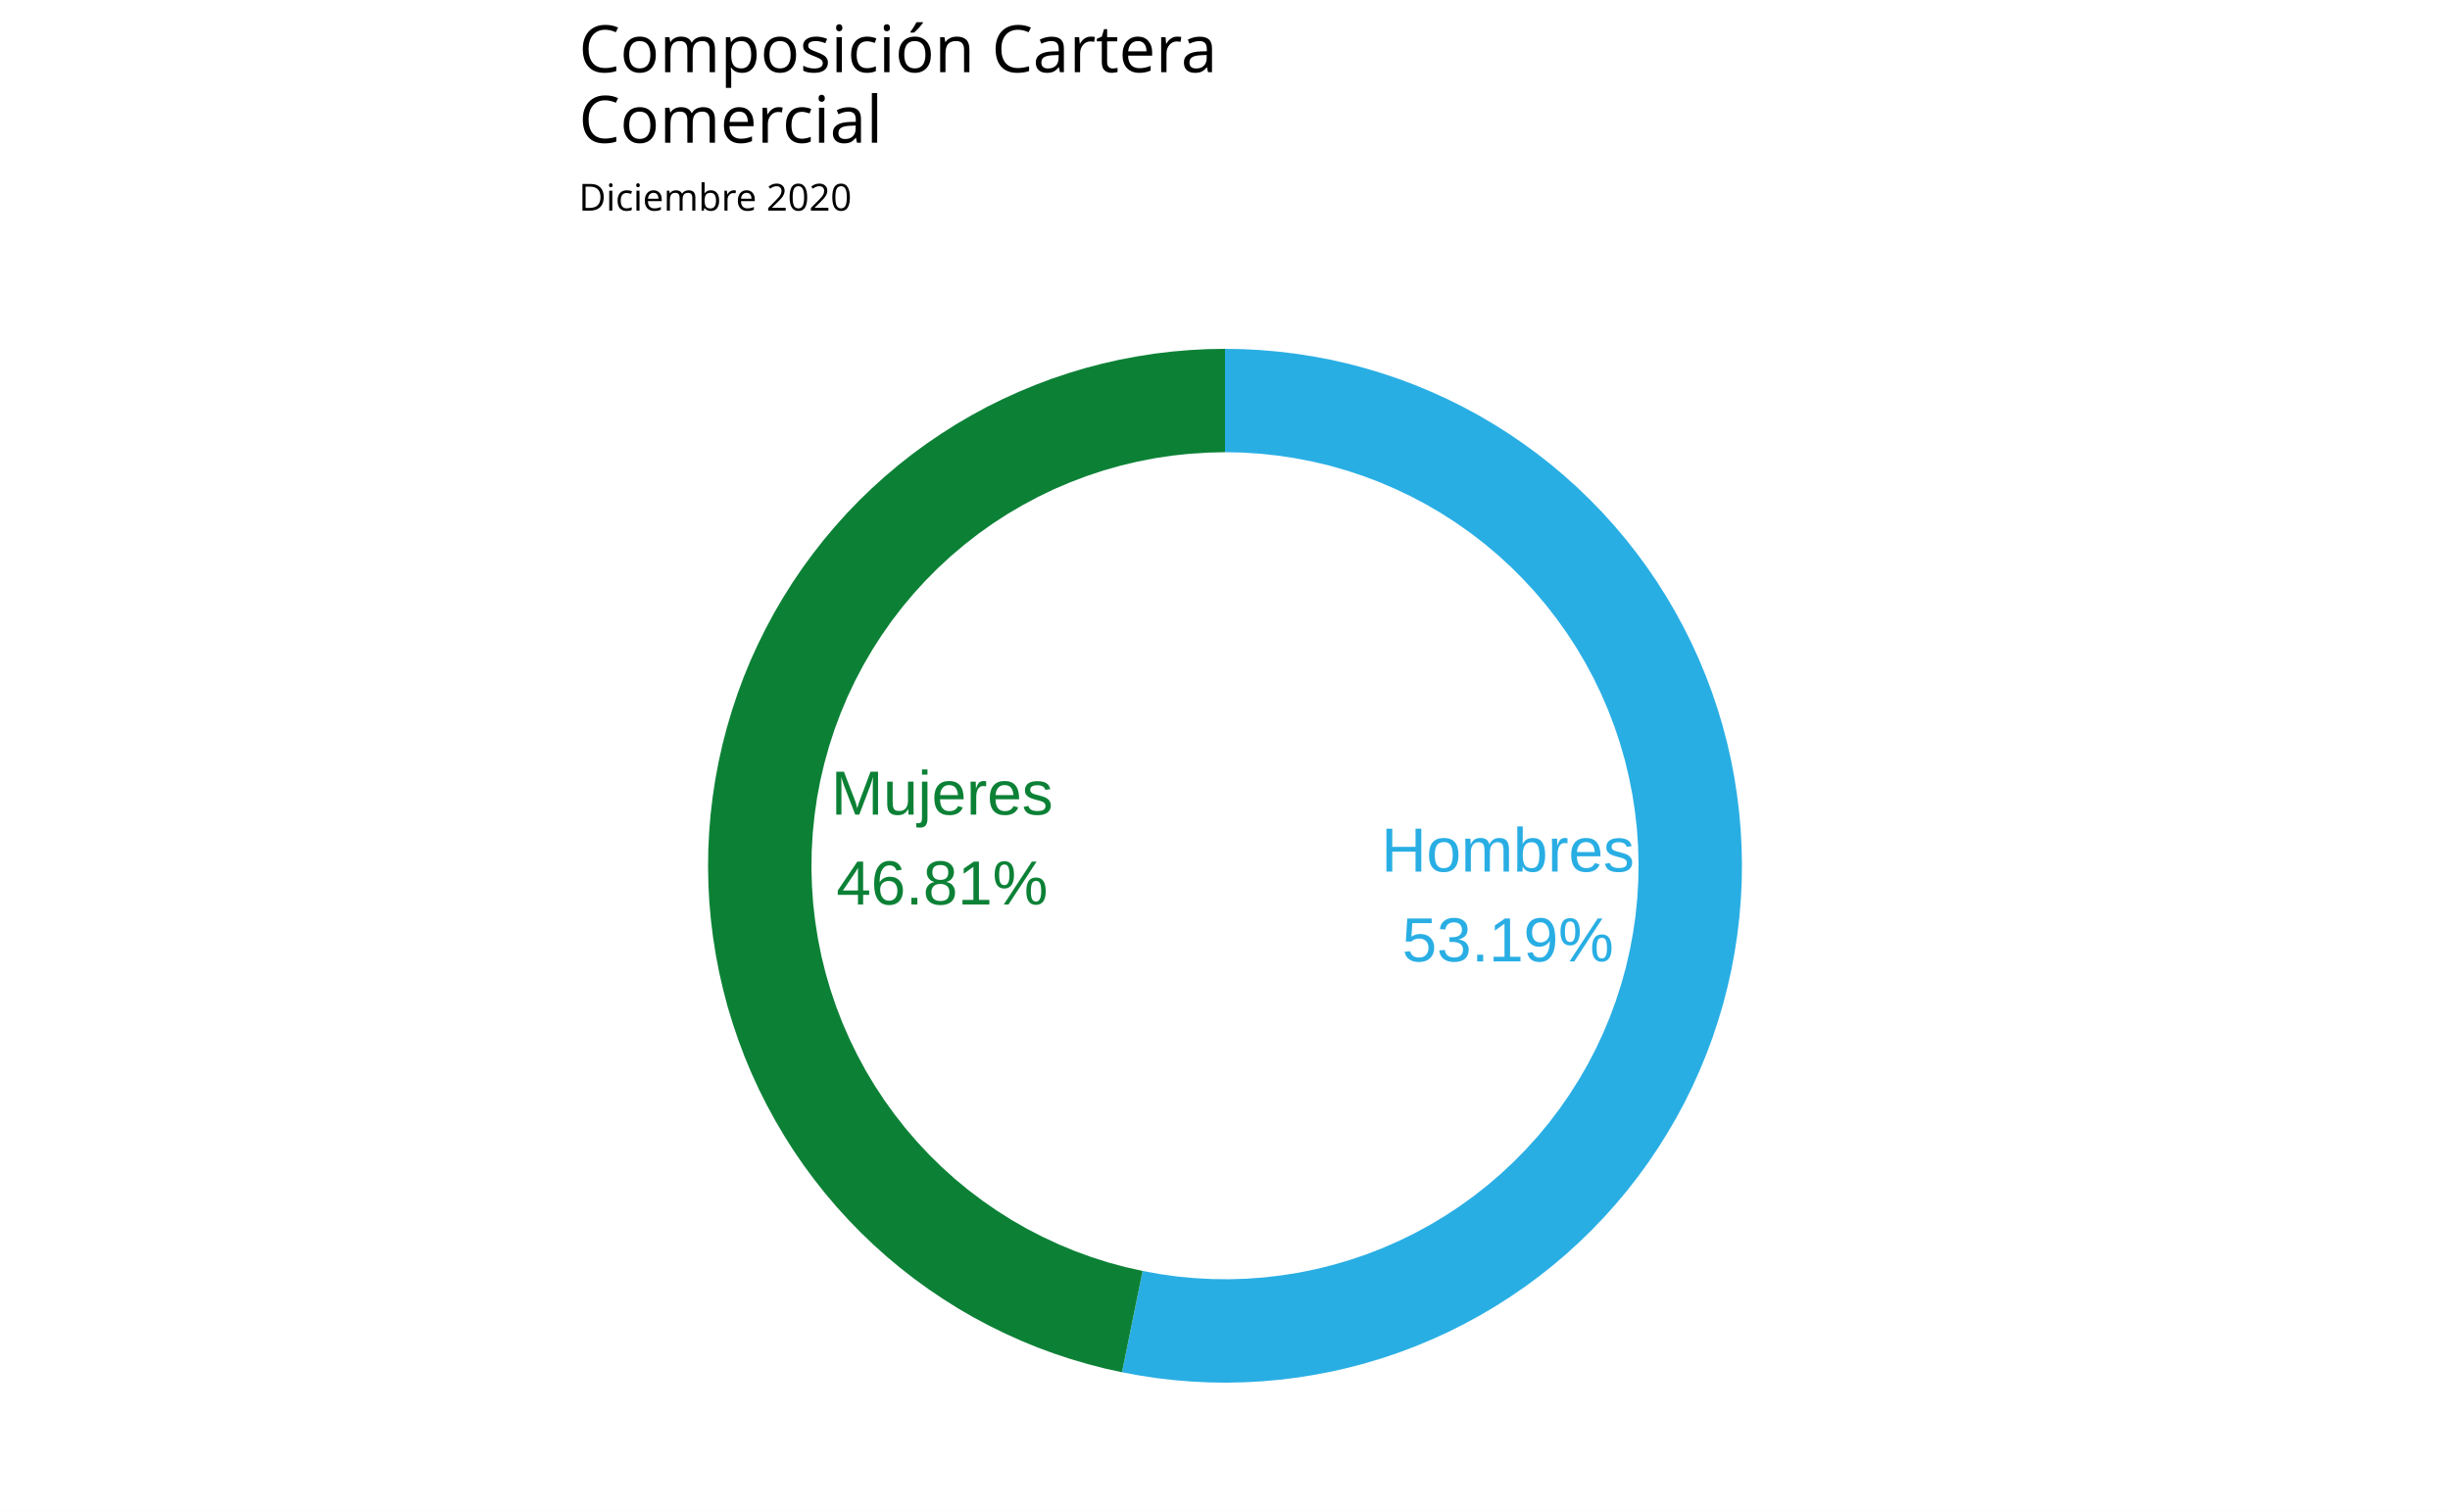
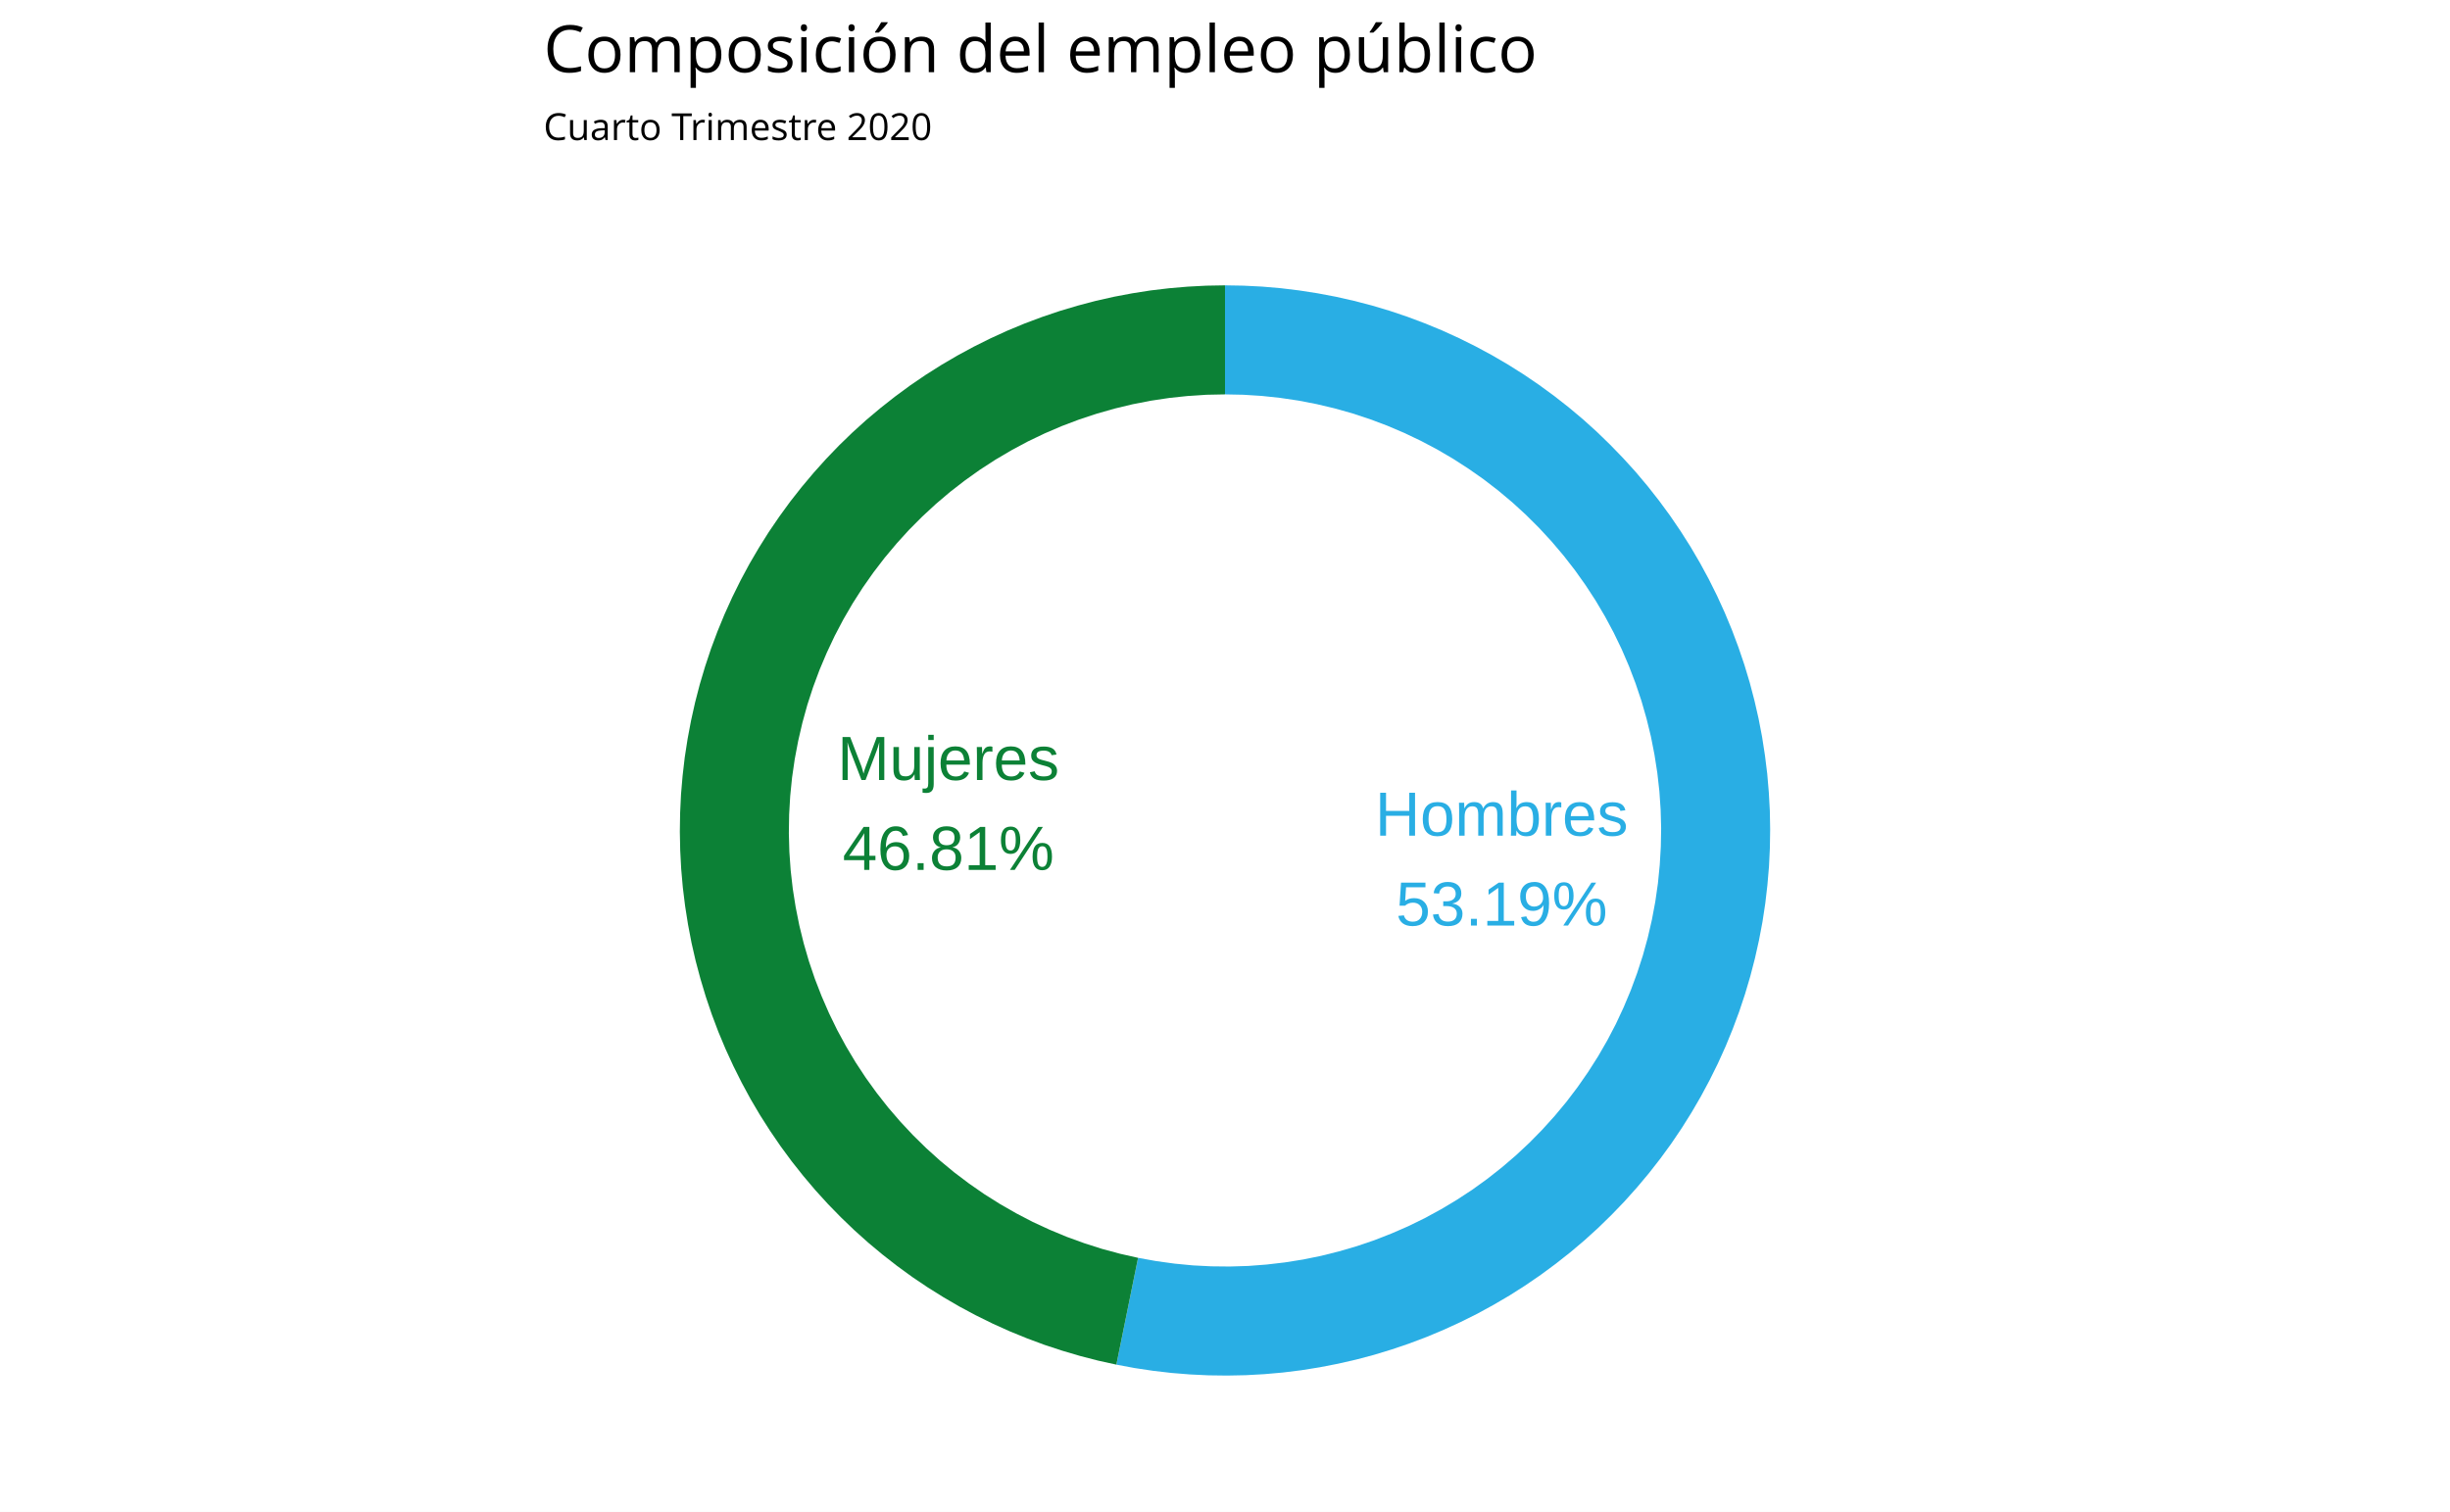
<svg xmlns="http://www.w3.org/2000/svg" class="svglite" width="525.00pt" height="324.00pt" viewBox="0 0 525.00 324.00">
  <defs>
    <style type="text/css">
    .svglite line, .svglite polyline, .svglite polygon, .svglite path, .svglite rect, .svglite circle {
      fill: none;
      stroke: #000000;
      stroke-linecap: round;
      stroke-linejoin: round;
      stroke-miterlimit: 10.00;
    }
  </style>
  </defs>
  <rect width="100%" height="100%" style="stroke: none; fill: #FFFFFF;" />
  <defs>
    <clipPath id="cpMC4wMHw1MjUuMDB8MC4wMHwzMjQuMDA=">
      <rect x="0.00" y="0.00" width="525.00" height="324.00" />
    </clipPath>
  </defs>
  <g clip-path="url(#cpMC4wMHw1MjUuMDB8MC4wMHwzMjQuMDA=)">
</g>
  <defs>
-     <clipPath id="cpMTI0LjAzfDQwMC45N3w0Ny4wN3wzMjQuMDA=">
-       <rect x="124.03" y="47.07" width="276.93" height="276.93" />
+     <clipPath id="cpMTE2LjQ3fDQwOC41M3wzMS45NXwzMjQuMDA=">
+       <rect x="116.47" y="31.95" width="292.05" height="292.05" />
    </clipPath>
  </defs>
-   <g clip-path="url(#cpMTI0LjAzfDQwMC45N3w0Ny4wN3wzMjQuMDA=)">
-     <polygon points="244.84,272.37 243.96,276.72 243.07,281.06 242.19,285.40 241.31,289.74 240.42,294.08 244.14,294.77 247.87,295.34 251.63,295.77 255.39,296.08 259.16,296.26 262.94,296.31 266.72,296.23 270.49,296.02 274.25,295.68 278.00,295.22 281.73,294.62 285.44,293.91 289.12,293.06 292.77,292.09 296.39,291.00 299.97,289.78 303.50,288.44 306.98,286.98 310.42,285.41 313.80,283.71 317.11,281.91 320.37,279.99 323.55,277.96 326.67,275.83 329.71,273.59 332.68,271.24 335.56,268.80 338.35,266.26 341.06,263.63 343.68,260.90 346.20,258.09 348.63,255.20 350.95,252.22 353.18,249.16 355.29,246.03 357.30,242.83 359.20,239.57 360.99,236.24 362.66,232.85 364.21,229.41 365.65,225.92 366.97,222.38 368.16,218.79 369.24,215.17 370.18,211.51 371.01,207.83 371.70,204.11 372.27,200.38 372.72,196.63 373.03,192.86 373.22,189.09 373.27,185.31 373.20,181.54 373.00,177.76 372.67,174.00 372.21,170.25 371.63,166.52 370.92,162.81 370.08,159.12 369.12,155.47 368.03,151.85 366.82,148.27 365.49,144.74 364.04,141.25 362.47,137.82 360.78,134.43 358.98,131.11 357.07,127.85 355.05,124.66 352.92,121.54 350.69,118.50 348.35,115.53 345.91,112.64 343.38,109.84 340.75,107.13 338.03,104.50 335.22,101.98 332.33,99.54 329.36,97.21 326.31,94.99 323.19,92.86 319.99,90.85 316.73,88.94 313.40,87.15 310.02,85.47 306.58,83.91 303.09,82.46 299.55,81.14 295.97,79.94 292.35,78.86 288.69,77.90 285.01,77.07 281.30,76.37 277.56,75.79 273.81,75.34 270.05,75.02 266.28,74.82 262.50,74.76 262.50,79.19 262.50,83.62 262.50,88.05 262.50,92.48 262.50,96.91 266.25,96.99 269.99,97.23 273.72,97.63 277.43,98.18 281.11,98.89 284.75,99.75 288.36,100.77 291.92,101.94 295.43,103.26 298.88,104.73 302.27,106.34 305.58,108.09 308.82,109.98 311.97,112.01 315.04,114.17 318.01,116.45 320.88,118.86 323.65,121.39 326.31,124.04 328.85,126.79 331.28,129.65 333.58,132.61 335.75,135.66 337.80,138.80 339.71,142.03 341.48,145.33 343.11,148.71 344.59,152.15 345.93,155.65 347.12,159.21 348.16,162.81 349.04,166.46 349.77,170.13 350.34,173.84 350.76,177.56 351.02,181.30 351.12,185.05 351.06,188.80 350.84,192.54 350.47,196.27 349.93,199.98 349.24,203.67 348.40,207.32 347.40,210.93 346.25,214.50 344.95,218.02 343.50,221.48 341.91,224.87 340.18,228.19 338.30,231.44 336.29,234.60 334.15,237.68 331.88,240.67 329.49,243.55 326.97,246.33 324.34,249.00 321.60,251.56 318.76,254.00 315.81,256.32 312.77,258.51 309.64,260.57 306.42,262.50 303.13,264.29 299.76,265.94 296.33,267.44 292.83,268.80 289.28,270.01 285.69,271.06 282.05,271.97 278.38,272.72 274.67,273.31 270.95,273.75 267.21,274.03 263.47,274.15 259.72,274.11 255.97,273.91 252.24,273.56 248.53,273.04 244.84,272.37 " style="stroke-width: 1.07; stroke: none; fill: #29AEE4;" />
-     <polygon points="262.50,96.91 262.50,92.48 262.50,88.05 262.50,83.62 262.50,79.19 262.50,74.76 258.71,74.82 254.93,75.02 251.16,75.34 247.39,75.79 243.65,76.38 239.93,77.08 236.24,77.92 232.57,78.88 228.94,79.97 225.35,81.17 221.81,82.51 218.31,83.96 214.86,85.53 211.47,87.21 208.14,89.02 204.87,90.93 201.67,92.96 198.54,95.09 195.48,97.33 192.51,99.67 189.61,102.12 186.80,104.66 184.08,107.29 181.45,110.02 178.92,112.84 176.48,115.74 174.15,118.72 171.91,121.78 169.79,124.91 167.77,128.12 165.86,131.39 164.07,134.73 162.39,138.12 160.82,141.57 159.38,145.07 158.06,148.62 156.86,152.22 155.78,155.85 154.83,159.51 154.00,163.21 153.30,166.93 152.73,170.68 152.28,174.44 151.97,178.21 151.78,182.00 151.73,185.79 151.80,189.57 152.00,193.35 152.34,197.13 152.80,200.89 153.39,204.63 154.10,208.35 154.95,212.04 155.91,215.70 157.01,219.33 158.23,222.92 159.56,226.46 161.02,229.96 162.60,233.40 164.30,236.79 166.11,240.12 168.03,243.38 170.06,246.58 172.20,249.70 174.45,252.75 176.80,255.72 179.25,258.61 181.80,261.41 184.44,264.13 187.17,266.75 189.99,269.28 192.90,271.71 195.89,274.04 198.95,276.26 202.09,278.38 205.30,280.40 208.58,282.30 211.92,284.08 215.32,285.75 218.77,287.31 222.27,288.75 225.83,290.06 229.42,291.25 233.06,292.32 236.72,293.27 240.42,294.08 241.31,289.74 242.19,285.40 243.07,281.06 243.96,276.72 244.84,272.37 241.15,271.54 237.51,270.56 233.91,269.41 230.36,268.12 226.87,266.67 223.45,265.08 220.09,263.35 216.81,261.47 213.62,259.45 210.52,257.30 207.50,255.02 204.59,252.62 201.79,250.09 199.09,247.44 196.51,244.68 194.05,241.82 191.72,238.85 189.51,235.79 187.43,232.63 185.49,229.39 183.70,226.07 182.04,222.67 180.53,219.21 179.17,215.69 177.96,212.11 176.90,208.48 176.00,204.82 175.26,201.11 174.68,197.38 174.25,193.63 173.99,189.86 173.88,186.09 173.94,182.31 174.16,178.54 174.54,174.78 175.07,171.04 175.77,167.33 176.63,163.65 177.64,160.01 178.80,156.42 180.12,152.88 181.58,149.40 183.20,145.98 184.95,142.64 186.85,139.38 188.89,136.19 191.06,133.10 193.35,130.11 195.78,127.21 198.33,124.42 200.99,121.74 203.76,119.18 206.64,116.74 209.62,114.42 212.70,112.23 215.87,110.17 219.12,108.26 222.46,106.48 225.86,104.84 229.33,103.36 232.86,102.02 236.45,100.83 240.08,99.80 243.76,98.92 247.46,98.20 251.20,97.64 254.95,97.24 258.72,97.00 262.50,96.91 " style="stroke-width: 1.07; stroke: none; fill: #0C8136;" />
-     <text x="323.12" y="186.79" text-anchor="middle" style="font-size: 13.37px; fill: #29AEE4; font-family: Arial;" textLength="54.19px" lengthAdjust="spacingAndGlyphs">Hombres</text>
-     <text x="323.12" y="206.04" text-anchor="middle" style="font-size: 13.37px; fill: #29AEE4; font-family: Arial;" textLength="49.01px" lengthAdjust="spacingAndGlyphs"> 53.19%</text>
-     <text x="201.88" y="174.58" text-anchor="middle" style="font-size: 13.37px; fill: #0C8136; font-family: Arial;" textLength="47.51px" lengthAdjust="spacingAndGlyphs">Mujeres</text>
-     <text x="201.88" y="193.84" text-anchor="middle" style="font-size: 13.37px; fill: #0C8136; font-family: Arial;" textLength="49.01px" lengthAdjust="spacingAndGlyphs"> 46.81%</text>
+   <g clip-path="url(#cpMTE2LjQ3fDQwOC41M3wzMS45NXwzMjQuMDA=)">
+     <polygon points="243.87,269.56 242.94,274.13 242.01,278.71 241.08,283.29 240.15,287.87 239.22,292.45 243.13,293.18 247.07,293.77 251.03,294.23 255.00,294.55 258.98,294.74 262.97,294.79 266.95,294.71 270.93,294.49 274.89,294.14 278.85,293.65 282.78,293.02 286.69,292.26 290.58,291.37 294.43,290.35 298.24,289.19 302.01,287.91 305.74,286.50 309.41,284.96 313.03,283.30 316.60,281.52 320.09,279.61 323.53,277.59 326.89,275.45 330.17,273.20 333.38,270.83 336.51,268.36 339.55,265.79 342.50,263.11 345.35,260.33 348.11,257.46 350.77,254.49 353.33,251.44 355.78,248.30 358.13,245.08 360.36,241.78 362.48,238.40 364.48,234.96 366.36,231.45 368.13,227.88 369.77,224.25 371.28,220.56 372.67,216.83 373.93,213.05 375.06,209.23 376.06,205.37 376.93,201.48 377.67,197.57 378.27,193.63 378.73,189.67 379.07,185.70 379.26,181.72 379.32,177.74 379.25,173.76 379.03,169.78 378.69,165.81 378.20,161.86 377.59,157.92 376.84,154.01 375.95,150.12 374.94,146.27 373.79,142.45 372.51,138.68 371.11,134.95 369.58,131.27 367.93,127.65 366.15,124.08 364.25,120.58 362.24,117.15 360.10,113.78 357.86,110.49 355.50,107.28 353.04,104.15 350.47,101.10 347.79,98.15 345.02,95.29 342.16,92.52 339.20,89.85 336.15,87.29 333.01,84.83 329.79,82.48 326.50,80.24 323.13,78.12 319.69,76.11 316.18,74.22 312.61,72.45 308.99,70.80 305.30,69.28 301.57,67.88 297.80,66.61 293.98,65.47 290.12,64.47 286.24,63.59 282.32,62.85 278.39,62.24 274.43,61.76 270.46,61.42 266.48,61.22 262.50,61.15 262.50,65.83 262.50,70.50 262.50,75.17 262.50,79.84 262.50,84.52 266.45,84.60 270.40,84.85 274.33,85.27 278.24,85.85 282.12,86.60 285.97,87.51 289.77,88.58 293.53,89.82 297.23,91.21 300.87,92.76 304.44,94.46 307.93,96.30 311.35,98.30 314.67,100.44 317.91,102.71 321.04,105.12 324.07,107.66 326.99,110.33 329.79,113.12 332.47,116.02 335.03,119.04 337.46,122.16 339.75,125.38 341.91,128.69 343.92,132.09 345.79,135.58 347.51,139.14 349.07,142.77 350.48,146.46 351.74,150.21 352.83,154.01 353.77,157.85 354.53,161.73 355.14,165.64 355.58,169.57 355.85,173.51 355.96,177.46 355.89,181.42 355.66,185.36 355.27,189.30 354.71,193.21 353.98,197.10 353.09,200.95 352.04,204.76 350.82,208.52 349.45,212.23 347.92,215.88 346.25,219.46 344.42,222.96 342.44,226.39 340.32,229.72 338.06,232.97 335.67,236.12 333.14,239.16 330.49,242.09 327.72,244.91 324.83,247.61 321.83,250.18 318.72,252.63 315.52,254.94 312.21,257.11 308.82,259.14 305.35,261.03 301.80,262.77 298.17,264.35 294.49,265.79 290.75,267.06 286.95,268.17 283.12,269.13 279.24,269.92 275.34,270.54 271.41,271.00 267.47,271.30 263.52,271.42 259.56,271.38 255.62,271.18 251.68,270.80 247.76,270.26 243.87,269.56 " style="stroke-width: 1.07; stroke: none; fill: #29AEE4;" />
+     <polygon points="262.50,84.52 262.50,79.84 262.50,75.17 262.50,70.50 262.50,65.83 262.50,61.15 258.51,61.22 254.52,61.43 250.54,61.77 246.57,62.24 242.62,62.86 238.70,63.60 234.80,64.48 230.94,65.50 227.11,66.64 223.32,67.92 219.58,69.32 215.89,70.85 212.26,72.51 208.68,74.29 205.17,76.19 201.72,78.21 198.35,80.34 195.05,82.59 191.83,84.96 188.69,87.43 185.63,90.00 182.67,92.68 179.80,95.46 177.03,98.34 174.36,101.31 171.79,104.37 169.32,107.51 166.97,110.74 164.72,114.04 162.60,117.42 160.58,120.87 158.69,124.39 156.92,127.97 155.27,131.61 153.75,135.30 152.35,139.05 151.09,142.84 149.95,146.67 148.95,150.53 148.08,154.43 147.34,158.36 146.73,162.31 146.27,166.27 145.93,170.25 145.74,174.24 145.68,178.24 145.76,182.23 145.97,186.22 146.32,190.20 146.81,194.17 147.43,198.11 148.18,202.04 149.07,205.93 150.10,209.79 151.25,213.62 152.53,217.40 153.94,221.14 155.48,224.82 157.15,228.45 158.94,232.03 160.84,235.54 162.87,238.98 165.02,242.35 167.27,245.64 169.64,248.86 172.12,251.99 174.70,255.04 177.39,258.00 180.18,260.86 183.06,263.63 186.03,266.29 189.10,268.85 192.25,271.31 195.48,273.66 198.79,275.89 202.18,278.01 205.63,280.02 209.15,281.90 212.74,283.67 216.38,285.31 220.08,286.82 223.82,288.21 227.62,289.46 231.45,290.59 235.32,291.59 239.22,292.45 240.15,287.87 241.08,283.29 242.01,278.71 242.94,274.13 243.87,269.56 239.99,268.68 236.14,267.64 232.35,266.43 228.61,265.07 224.93,263.54 221.31,261.87 217.78,260.03 214.32,258.05 210.95,255.93 207.68,253.66 204.50,251.26 201.43,248.72 198.47,246.05 195.63,243.26 192.91,240.35 190.31,237.33 187.85,234.20 185.52,230.97 183.33,227.64 181.29,224.22 179.39,220.72 177.65,217.14 176.06,213.49 174.62,209.78 173.34,206.00 172.23,202.18 171.28,198.31 170.50,194.40 169.88,190.47 169.43,186.51 169.15,182.54 169.04,178.56 169.10,174.57 169.33,170.60 169.73,166.63 170.30,162.69 171.04,158.78 171.94,154.90 173.00,151.06 174.23,147.27 175.62,143.54 177.17,139.87 178.87,136.26 180.72,132.74 182.72,129.30 184.87,125.94 187.16,122.68 189.58,119.52 192.14,116.47 194.82,113.52 197.63,110.70 200.55,108.00 203.59,105.42 206.74,102.98 209.98,100.67 213.33,98.50 216.76,96.48 220.27,94.60 223.86,92.88 227.52,91.31 231.25,89.90 235.03,88.65 238.86,87.56 242.73,86.63 246.64,85.87 250.58,85.28 254.54,84.86 258.52,84.60 262.50,84.52 " style="stroke-width: 1.07; stroke: none; fill: #0C8136;" />
+     <text x="321.78" y="179.09" text-anchor="middle" style="font-size: 13.37px; fill: #29AEE4; font-family: Arial;" textLength="54.19px" lengthAdjust="spacingAndGlyphs">Hombres</text>
+     <text x="321.78" y="198.35" text-anchor="middle" style="font-size: 13.37px; fill: #29AEE4; font-family: Arial;" textLength="49.01px" lengthAdjust="spacingAndGlyphs"> 53.19%</text>
+     <text x="203.22" y="167.16" text-anchor="middle" style="font-size: 13.37px; fill: #0C8136; font-family: Arial;" textLength="47.51px" lengthAdjust="spacingAndGlyphs">Mujeres</text>
+     <text x="203.22" y="186.42" text-anchor="middle" style="font-size: 13.37px; fill: #0C8136; font-family: Arial;" textLength="49.01px" lengthAdjust="spacingAndGlyphs"> 46.81%</text>
  </g>
  <g clip-path="url(#cpMC4wMHw1MjUuMDB8MC4wMHwzMjQuMDA=)">
-     <text x="124.03" y="45.14" style="font-size: 8.00px; font-family: Open Sans;" textLength="58.64px" lengthAdjust="spacingAndGlyphs">Diciembre 2020</text>
-     <text x="124.03" y="15.47" style="font-size: 14.00px; font-family: Open Sans;" textLength="140.68px" lengthAdjust="spacingAndGlyphs">Composición Cartera </text>
-     <text x="124.03" y="30.59" style="font-size: 14.00px; font-family: Open Sans;" textLength="65.40px" lengthAdjust="spacingAndGlyphs">Comercial</text>
+     <text x="116.47" y="30.02" style="font-size: 8.00px; font-family: Open Sans;" textLength="83.82px" lengthAdjust="spacingAndGlyphs">Cuarto Trimestre 2020</text>
+     <text x="116.47" y="15.47" style="font-size: 14.00px; font-family: Open Sans;" textLength="212.90px" lengthAdjust="spacingAndGlyphs">Composición del empleo público</text>
  </g>
</svg>
